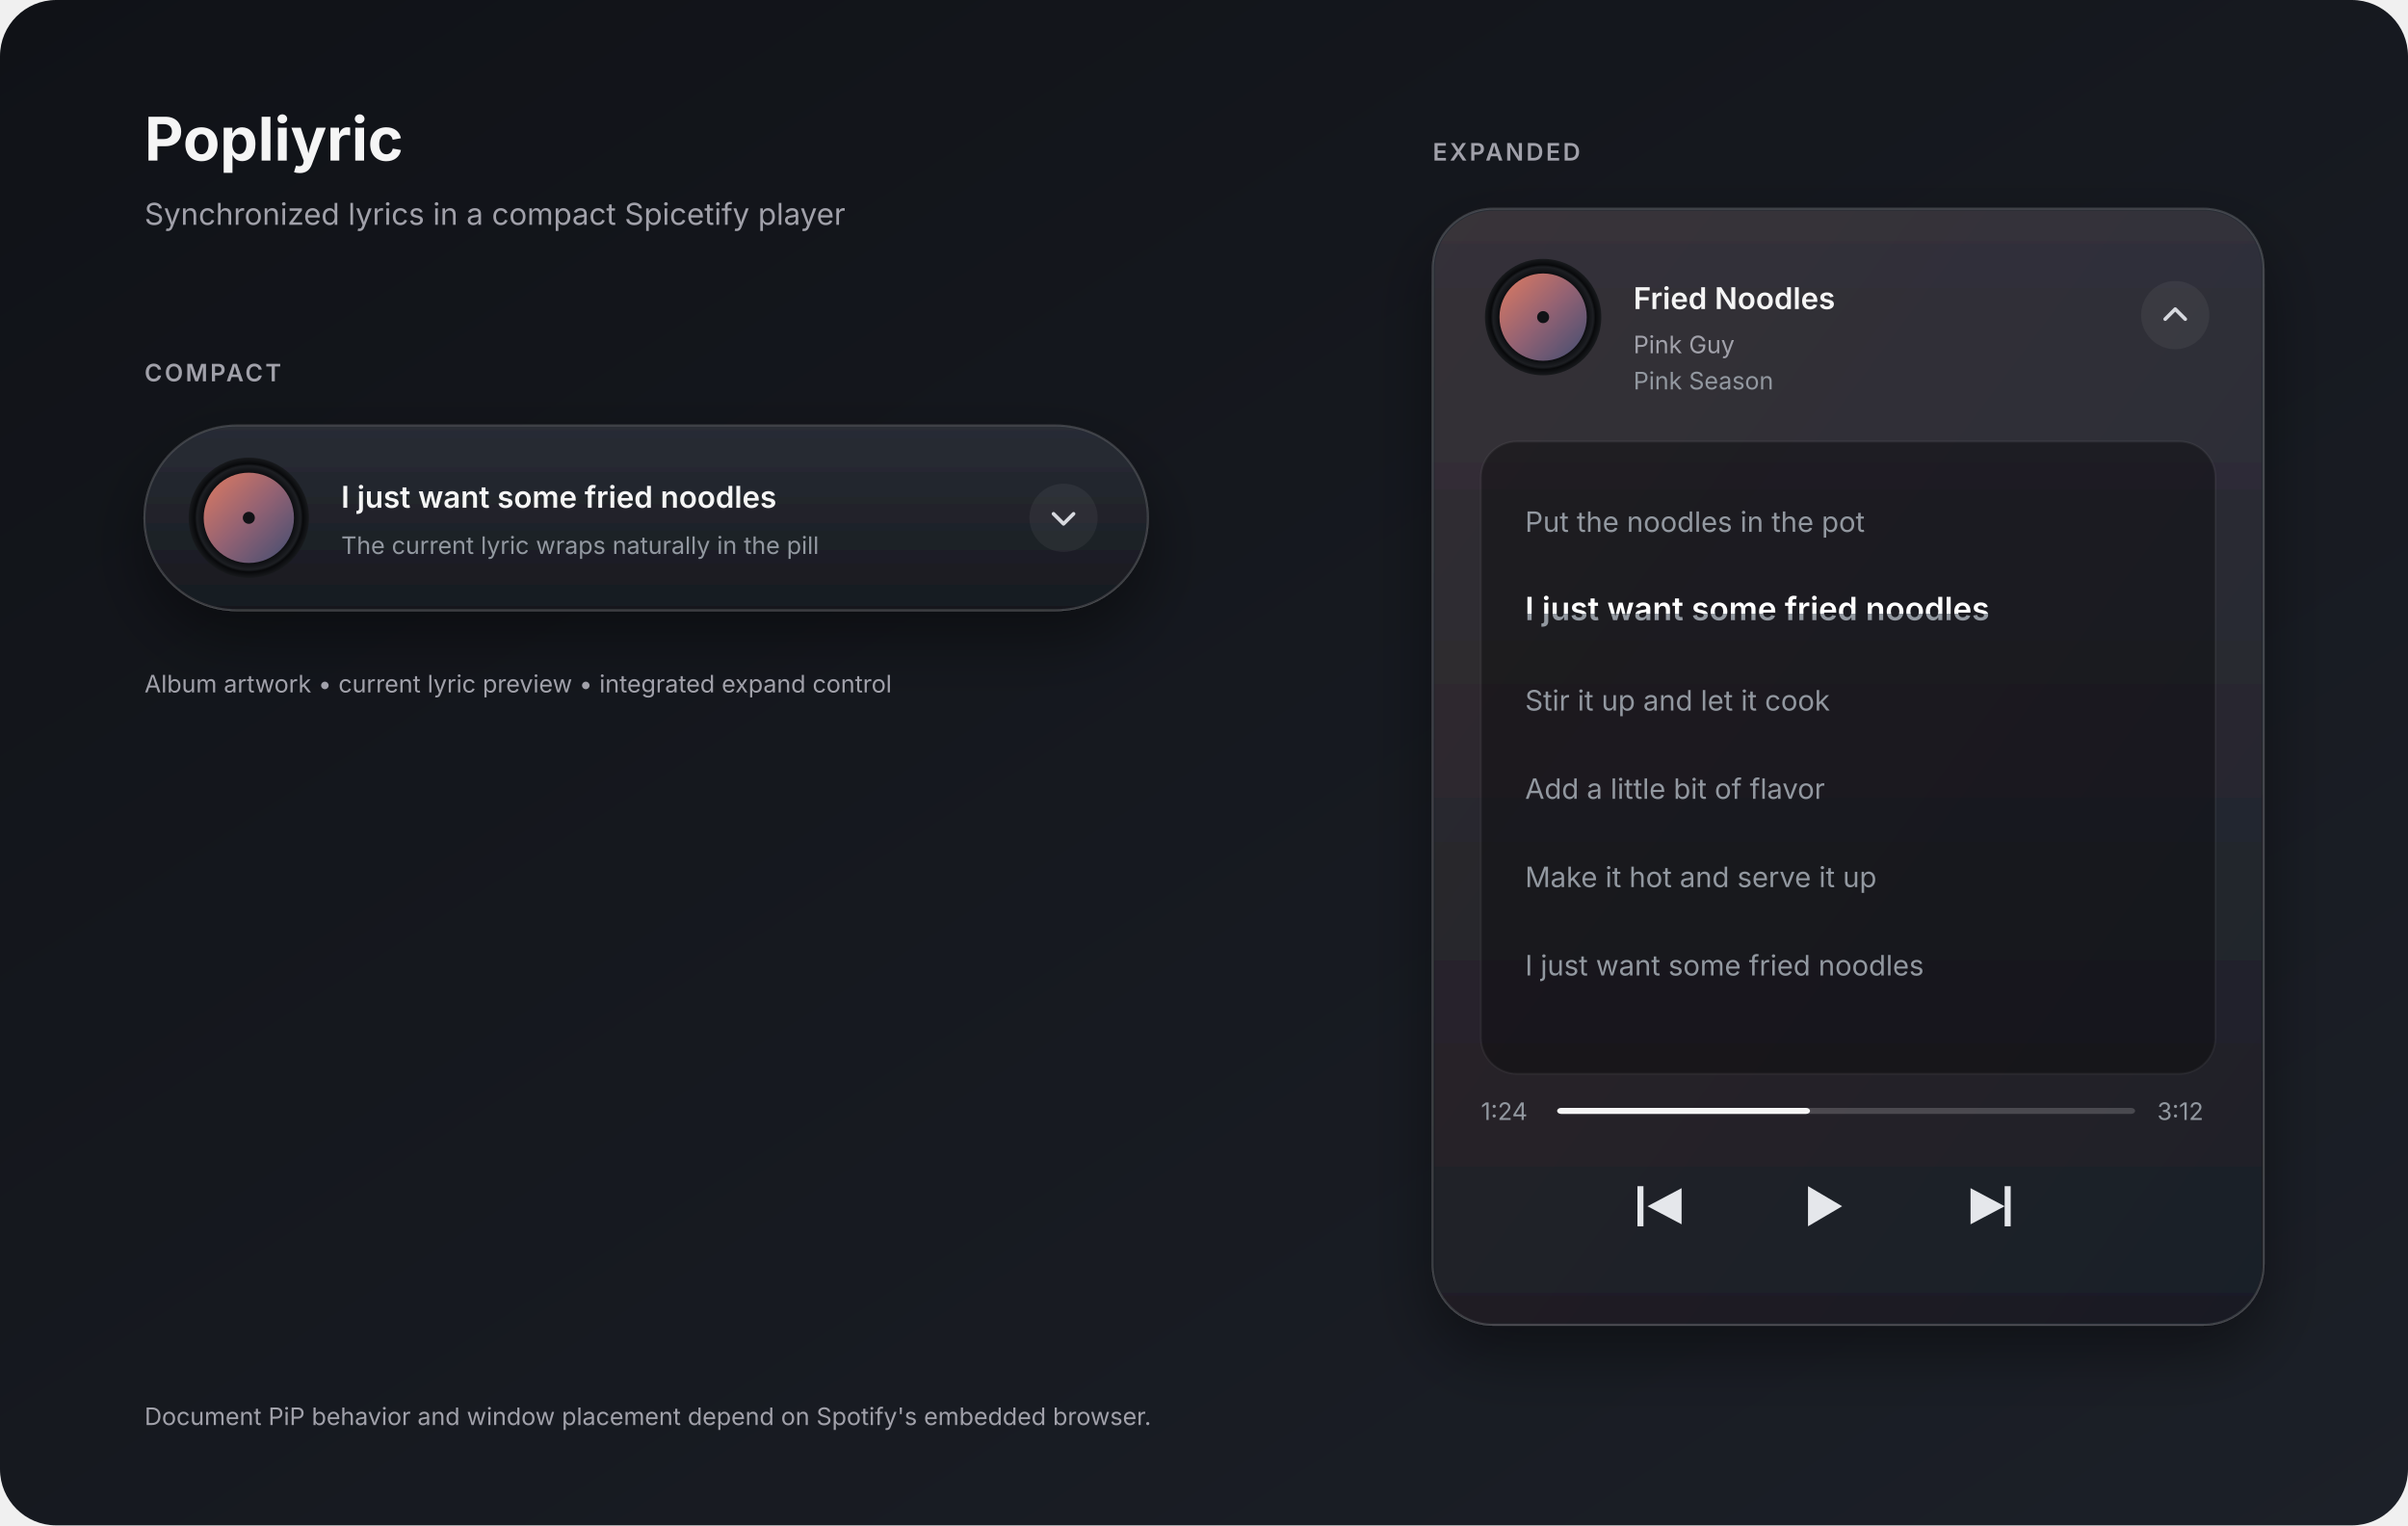
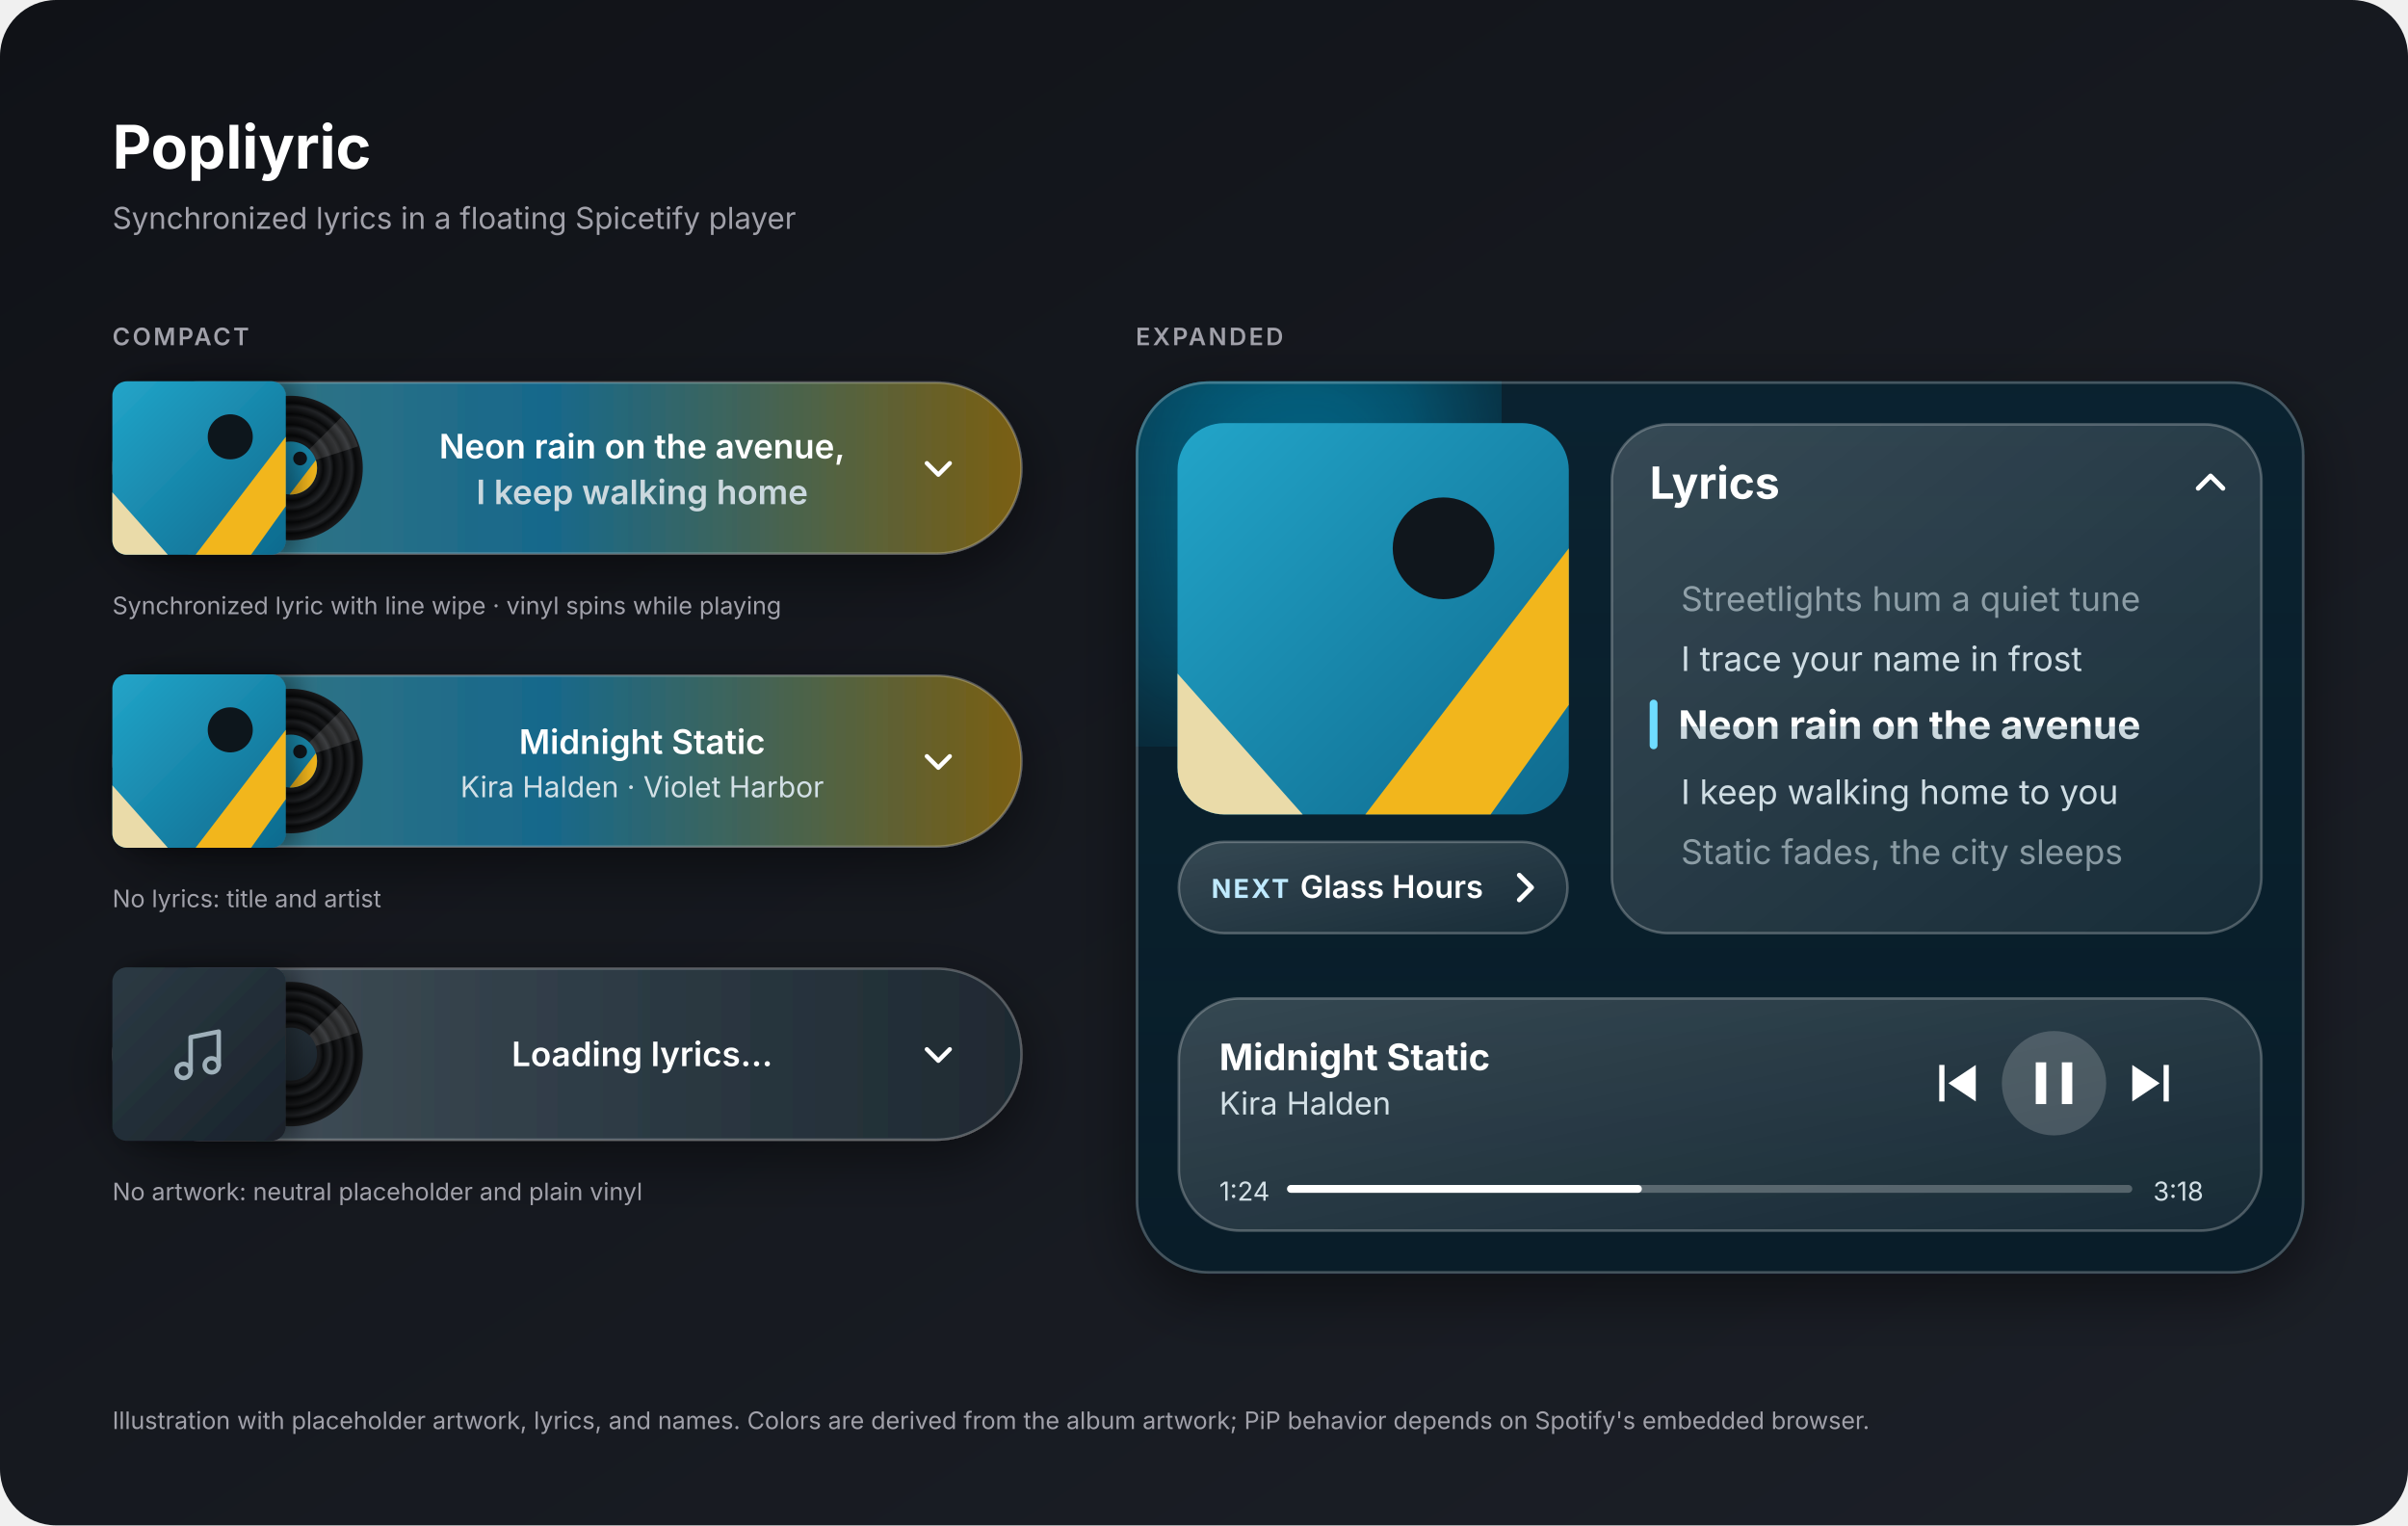
- <svg xmlns="http://www.w3.org/2000/svg" width="1200" height="760" viewBox="0 0 1200 760" role="img" aria-labelledby="title description">
+ <svg xmlns="http://www.w3.org/2000/svg" xmlns:xlink="http://www.w3.org/1999/xlink" width="1200" height="760" viewBox="0 0 1200 760" role="img" aria-labelledby="title description">
  <defs>
    <linearGradient id="backdrop" x1="0" y1="0" x2="1" y2="1">
      <stop stop-color="#101217" />
      <stop offset="1" stop-color="#1c2028" />
    </linearGradient>
-     <linearGradient id="accent" x1="0" y1="0" x2="1" y2="1">
-       <stop stop-color="#df7b61" />
-       <stop offset=".5" stop-color="#936273" />
-       <stop offset="1" stop-color="#404d72" />
+     <linearGradient id="art-bg" x1="0" y1="0" x2="1" y2="1">
+       <stop stop-color="#22a5c9" />
+       <stop offset="1" stop-color="#0f6a8e" />
    </linearGradient>
-     <linearGradient id="panel" x1="0" y1="0" x2="0" y2="1">
-       <stop stop-color="#292d35" />
-       <stop offset="1" stop-color="#17191f" />
+     <linearGradient id="art-none" x1="0" y1="0" x2="1" y2="1">
+       <stop stop-color="#2c3a44" />
+       <stop offset="1" stop-color="#1a232b" />
+     </linearGradient>
+     <linearGradient id="pill-color" x1="0" y1="0" x2="1" y2="0">
+       <stop stop-color="#3f7a82" />
+       <stop offset=".48" stop-color="#17688b" />
+       <stop offset="1" stop-color="#7a5f12" />
+     </linearGradient>
+     <linearGradient id="pill-neutral" x1="0" y1="0" x2="1" y2="0">
+       <stop stop-color="#46535c" />
+       <stop offset=".5" stop-color="#2f3d47" />
+       <stop offset="1" stop-color="#1f2a32" />
+     </linearGradient>
+     <linearGradient id="shade" x1="0" y1="0" x2="0" y2="1">
+       <stop stop-color="#06161f" stop-opacity=".4" />
+       <stop offset="1" stop-color="#06161f" stop-opacity=".65" />
+     </linearGradient>
+     <linearGradient id="glass" x1="0" y1="0" x2="1" y2="1">
+       <stop stop-color="#fff" stop-opacity=".18" />
+       <stop offset="1" stop-color="#fff" stop-opacity=".06" />
    </linearGradient>
    <linearGradient id="wipe" x1="0" y1="0" x2="0" y2="1">
-       <stop stop-color="#ffffff" />
-       <stop offset=".58" stop-color="#ffffff" />
-       <stop offset=".58" stop-color="#9298a0" />
-       <stop offset="1" stop-color="#9298a0" />
+       <stop stop-color="#fff" />
+       <stop offset=".58" stop-color="#fff" />
+       <stop offset=".58" stop-color="#cbd8de" />
+       <stop offset="1" stop-color="#cbd8de" />
    </linearGradient>
-     <radialGradient id="disc">
-       <stop offset=".55" stop-color="#0b0c0f" />
-       <stop offset=".57" stop-color="#27292d" />
-       <stop offset=".60" stop-color="#090a0d" />
-       <stop offset=".70" stop-color="#1d1f23" />
-       <stop offset=".73" stop-color="#090a0d" />
-       <stop offset=".86" stop-color="#1d1f23" />
-       <stop offset=".9" stop-color="#08090b" />
-       <stop offset="1" stop-color="#181a1d" />
+     <radialGradient id="grooves">
+       <stop offset="0" stop-color="#08090a" />
+       <stop offset=".4" stop-color="#1a1b1d" />
+       <stop offset=".45" stop-color="#08090a" />
+       <stop offset=".55" stop-color="#232528" />
+       <stop offset=".6" stop-color="#08090a" />
+       <stop offset=".7" stop-color="#1a1b1d" />
+       <stop offset=".75" stop-color="#08090a" />
+       <stop offset=".85" stop-color="#232528" />
+       <stop offset=".9" stop-color="#08090a" />
+       <stop offset="1" stop-color="#1a1b1d" />
    </radialGradient>
-     <filter id="shadow" x="-30%" y="-40%" width="160%" height="200%">
-       <feDropShadow dx="0" dy="14" stdDeviation="16" flood-color="#000" flood-opacity=".42" />
+     <filter id="shadow" x="-20%" y="-30%" width="140%" height="170%">
+       <feDropShadow dx="0" dy="8" stdDeviation="12" flood-color="#000" flood-opacity=".45" />
    </filter>
+     <filter id="cover-shadow" x="-30%" y="-30%" width="170%" height="160%">
+       <feDropShadow dx="5" dy="0" stdDeviation="5" flood-color="#000" flood-opacity=".4" />
+     </filter>
+     <filter id="soft" x="-40%" y="-40%" width="180%" height="180%">
+       <feGaussianBlur stdDeviation="38" />
+       <feColorMatrix type="saturate" values="1.5" />
+     </filter>
+     <symbol id="art" viewBox="0 0 100 100">
+       <rect width="100" height="100" fill="url(#art-bg)" />
+       <path d="M48 100L100 32v40L80 100z" fill="#f2b61c" />
+       <path d="M0 64v36h32z" fill="#eadba9" />
+       <circle cx="68" cy="32" r="13" fill="#10161c" />
+     </symbol>
+     <symbol id="note" viewBox="0 0 24 24">
+       <path d="M9 18V6l10-2v12" fill="none" stroke="#9fb0ba" stroke-width="1.6" stroke-linecap="round" stroke-linejoin="round" />
+       <circle cx="6.5" cy="18" r="2.5" fill="none" stroke="#9fb0ba" stroke-width="1.6" />
+       <circle cx="16.5" cy="16" r="2.5" fill="none" stroke="#9fb0ba" stroke-width="1.6" />
+     </symbol>
+     <symbol id="chevron-down" viewBox="0 0 16 16">
+       <path d="M3.25 6L8 10.75 12.75 6" fill="none" stroke="#fff" stroke-width="1.8" stroke-linecap="round" stroke-linejoin="round" />
+     </symbol>
+     <clipPath id="pill-cover-clip">
+       <rect width="72" height="72" rx="6" />
+     </clipPath>
+     <clipPath id="label-clip">
+       <circle cx="74" cy="36" r="11" />
+     </clipPath>
+     <clipPath id="card-clip">
+       <rect width="448" height="342" rx="28" />
+     </clipPath>
+     <clipPath id="large-cover-clip">
+       <rect x="16" y="16" width="150" height="150" rx="18" />
+     </clipPath>
    <style>
-       .ui{font-family:Inter,Segoe UI,Arial,sans-serif}.white{fill:#f5f5f5}.muted{fill:#a1a1aa}.dim{fill:#9298a0}.label{font-size:12px;font-weight:600;letter-spacing:1.2px}.title{font-size:15px;font-weight:600}.body{font-size:14px}.small{font-size:12px}
+       .ui{font-family:Inter,Segoe UI,Arial,sans-serif}.white{fill:#fff}.soft{fill:#d3e0e6}.muted{fill:#a1a1aa}.label{font-size:12px;font-weight:600;letter-spacing:1.2px}
    </style>
+     <g id="vinyl">
+       <circle cx="74" cy="36" r="30" fill="url(#grooves)" />
+       <path d="M74 36L95 15A30 30 0 0 1 102 27z" fill="#fff" opacity=".12" />
+     </g>
  </defs>
  <rect width="1200" height="760" rx="28" fill="url(#backdrop)" />
-   <text x="72" y="80" class="ui white" font-size="30" font-weight="650">Popliyric</text>
-   <text x="72" y="112" class="ui muted" font-size="15">Synchronized lyrics in a compact Spicetify player</text>
-   <text x="72" y="190" class="ui label muted">COMPACT</text>
-   <g filter="url(#shadow)">
-     <rect x="72" y="212" width="500" height="92" rx="46" fill="url(#panel)" stroke="#ffffff24" />
+   <text x="56" y="84" class="ui white" font-size="30" font-weight="700">Popliyric</text>
+   <text x="56" y="114" class="ui muted" font-size="15">Synchronized lyrics in a floating Spicetify player</text>
+   <text x="56" y="172" class="ui label muted">COMPACT</text>
+   <g transform="translate(56 190) scale(1.2)">
+     <rect x=".5" y=".5" width="377" height="71" rx="35.5" fill="url(#pill-color)" stroke="#fff" stroke-opacity=".24" filter="url(#shadow)" />
+     <use href="#vinyl" xlink:href="#vinyl" />
+     <g clip-path="url(#label-clip)">
+       <use href="#art" xlink:href="#art" x="63" y="25" width="22" height="22" />
+     </g>
+     <g filter="url(#cover-shadow)">
+       <g clip-path="url(#pill-cover-clip)">
+         <use href="#art" xlink:href="#art" width="72" height="72" />
+       </g>
+     </g>
+     <text x="220" y="32" text-anchor="middle" class="ui white" font-size="14" font-weight="600">Neon rain on the avenue,</text>
+     <text x="220" y="51" text-anchor="middle" class="ui" fill="#cbd8de" font-size="14" font-weight="600">I keep walking home</text>
+     <use href="#chevron-down" xlink:href="#chevron-down" x="335" y="28" width="16" height="16" />
  </g>
-   <circle cx="124" cy="258" r="30" fill="url(#disc)" />
-   <circle cx="124" cy="258" r="22.5" fill="url(#accent)" />
-   <circle cx="124" cy="258" r="3" fill="#111216" />
-   <text x="170" y="253" class="ui white title">I just want some fried noodles</text>
-   <text x="170" y="276" class="ui dim small">The current lyric wraps naturally in the pill</text>
-   <circle cx="530" cy="258" r="17" fill="#ffffff0d" />
-   <path d="M525 256l5 5 5-5" fill="none" stroke="#d7d9df" stroke-width="1.8" stroke-linecap="round" stroke-linejoin="round" />
-   <text x="72" y="345" class="ui muted small">Album artwork • current lyric preview • integrated expand control</text>
-   <text x="714" y="80" class="ui label muted">EXPANDED</text>
-   <g filter="url(#shadow)">
-     <rect x="714" y="104" width="414" height="556" rx="30" fill="url(#panel)" stroke="#ffffff24" />
+   <text x="56" y="306" class="ui muted" font-size="12">Synchronized lyric with line wipe · vinyl spins while playing</text>
+   <g transform="translate(56 336) scale(1.2)">
+     <rect x=".5" y=".5" width="377" height="71" rx="35.5" fill="url(#pill-color)" stroke="#fff" stroke-opacity=".24" filter="url(#shadow)" />
+     <use href="#vinyl" xlink:href="#vinyl" />
+     <g clip-path="url(#label-clip)">
+       <use href="#art" xlink:href="#art" x="63" y="25" width="22" height="22" />
+     </g>
+     <g filter="url(#cover-shadow)">
+       <g clip-path="url(#pill-cover-clip)">
+         <use href="#art" xlink:href="#art" width="72" height="72" />
+       </g>
+     </g>
+     <text x="220" y="33" text-anchor="middle" class="ui white" font-size="14" font-weight="600">Midnight Static</text>
+     <text x="220" y="51" text-anchor="middle" class="ui soft" font-size="12">Kira Halden · Violet Harbor</text>
+     <use href="#chevron-down" xlink:href="#chevron-down" x="335" y="28" width="16" height="16" />
  </g>
-   <rect x="715" y="105" width="412" height="555" rx="29" fill="url(#accent)" opacity=".08" />
-   <circle cx="769" cy="158" r="29" fill="url(#disc)" />
-   <circle cx="769" cy="158" r="21.75" fill="url(#accent)" />
-   <circle cx="769" cy="158" r="3" fill="#111216" />
-   <text x="814" y="154" class="ui white title">Fried Noodles</text>
-   <text x="814" y="176" class="ui muted small">Pink Guy</text>
-   <text x="814" y="194" class="ui dim small">Pink Season</text>
-   <circle cx="1084" cy="157" r="17" fill="#ffffff0d" />
-   <path d="M1079 159l5-5 5 5" fill="none" stroke="#d7d9df" stroke-width="1.8" stroke-linecap="round" stroke-linejoin="round" />
-   <rect x="738" y="220" width="366" height="315" rx="18" fill="#07080b70" stroke="#ffffff0d" />
-   <text x="760" y="265" class="ui dim body">Put the noodles in the pot</text>
-   <text x="760" y="309" class="ui" font-size="16" font-weight="600" fill="url(#wipe)">I just want some fried noodles</text>
-   <text x="760" y="354" class="ui dim body">Stir it up and let it cook</text>
-   <text x="760" y="398" class="ui dim body">Add a little bit of flavor</text>
-   <text x="760" y="442" class="ui dim body">Make it hot and serve it up</text>
-   <text x="760" y="486" class="ui dim body">I just want some fried noodles</text>
-   <text x="738" y="558" class="ui dim small">1:24</text>
-   <rect x="776" y="552" width="288" height="3" rx="2" fill="#ffffff2e" />
-   <rect x="776" y="552" width="126" height="3" rx="2" fill="#f5f5f5" />
-   <text x="1075" y="558" class="ui dim small">3:12</text>
-   <g class="ui" fill="#e5e7eb">
-     <path d="M816 591h3v20h-3zM838 592v18l-17-9z" />
-     <path d="M982 592v18l17-9zM999 591h3v20h-3z" />
+   <text x="56" y="452" class="ui muted" font-size="12">No lyrics: title and artist</text>
+   <g transform="translate(56 482) scale(1.2)">
+     <rect x=".5" y=".5" width="377" height="71" rx="35.5" fill="url(#pill-neutral)" stroke="#fff" stroke-opacity=".24" filter="url(#shadow)" />
+     <use href="#vinyl" xlink:href="#vinyl" />
+     <circle cx="74" cy="36" r="11" fill="url(#art-none)" />
+     <g filter="url(#cover-shadow)">
+       <rect width="72" height="72" rx="6" fill="url(#art-none)" />
+     </g>
+     <use href="#note" xlink:href="#note" x="22" y="22" width="28" height="28" />
+     <text x="220" y="41" text-anchor="middle" class="ui white" font-size="14" font-weight="600">Loading lyrics…</text>
+     <use href="#chevron-down" xlink:href="#chevron-down" x="335" y="28" width="16" height="16" />
  </g>
-   <path d="M901 591v20l17-10z" fill="#e5e7eb" />
-   <text x="72" y="710" class="ui muted small">Document PiP behavior and window placement depend on Spotify's embedded browser.</text>
+   <text x="56" y="598" class="ui muted" font-size="12">No artwork: neutral placeholder and plain vinyl</text>
+   <text x="566" y="172" class="ui label muted">EXPANDED</text>
+   <g transform="translate(566 190) scale(1.3)">
+     <g filter="url(#shadow)">
+       <rect width="448" height="342" rx="28" fill="#0b2a3a" />
+     </g>
+     <g clip-path="url(#card-clip)">
+       <use href="#art" xlink:href="#art" x="-60" y="-60" width="568" height="462" preserveAspectRatio="none" filter="url(#soft)" opacity=".95" />
+       <rect width="448" height="342" fill="url(#shade)" />
+     </g>
+     <rect x=".5" y=".5" width="447" height="341" rx="27.5" fill="none" stroke="#fff" stroke-opacity=".24" />
+     <g clip-path="url(#large-cover-clip)">
+       <use href="#art" xlink:href="#art" x="16" y="16" width="150" height="150" />
+     </g>
+     <rect x="16.5" y="176.5" width="149" height="35" rx="17.5" fill="url(#glass)" stroke="#fff" stroke-opacity=".25" />
+     <text x="29" y="198" class="ui" fill="#bfeaff" font-size="10" font-weight="700" letter-spacing=".8">NEXT</text>
+     <text x="63" y="198" class="ui white" font-size="12" font-weight="600">Glass Hours</text>
+     <path d="M147 189.25L151.75 194 147 198.75" fill="none" stroke="#fff" stroke-width="1.8" stroke-linecap="round" stroke-linejoin="round" />
+     <rect x="182.5" y="16.5" width="249" height="195" rx="21.5" fill="url(#glass)" stroke="#fff" stroke-opacity=".25" />
+     <text x="197" y="45" class="ui white" font-size="17" font-weight="700">Lyrics</text>
+     <path d="M407.25 41L412 36.25 416.75 41" fill="none" stroke="#fff" stroke-width="1.8" stroke-linecap="round" stroke-linejoin="round" />
+     <text x="209" y="88" class="ui" fill="#cfdde4" font-size="13" opacity=".6">Streetlights hum a quiet tune</text>
+     <text x="209" y="111" class="ui" fill="#cfdde4" font-size="13">I trace your name in frost</text>
+     <rect x="197" y="122" width="3" height="19" rx="1.5" fill="#6fdcff" />
+     <text x="208" y="137" class="ui" fill="url(#wipe)" font-size="15" font-weight="700">Neon rain on the avenue</text>
+     <text x="209" y="162" class="ui" fill="#cfdde4" font-size="13">I keep walking home to you</text>
+     <text x="209" y="185" class="ui" fill="#cfdde4" font-size="13" opacity=".6">Static fades, the city sleeps</text>
+     <rect x="16.5" y="236.5" width="415" height="89" rx="23.5" fill="url(#glass)" stroke="#fff" stroke-opacity=".25" />
+     <text x="32" y="264" class="ui white" font-size="14" font-weight="700">Midnight Static</text>
+     <text x="32" y="281" class="ui soft" font-size="12">Kira Halden</text>
+     <path d="M308 262h2v14h-2zM322 262v14l-10.5-7z" fill="#fff" />
+     <circle cx="352" cy="269" r="20" fill="#fff" fill-opacity=".18" />
+     <path d="M345 261h4v16h-4zM355 261h4v16h-4z" fill="#fff" />
+     <path d="M394 262h2v14h-2zM382 262v14l10.5-7z" fill="#fff" />
+     <text x="32" y="314" class="ui soft" font-size="10">1:24</text>
+     <rect x="58" y="308" width="324" height="3" rx="1.5" fill="#fff" fill-opacity=".25" />
+     <rect x="58" y="308" width="136" height="3" rx="1.5" fill="#fff" />
+     <text x="390" y="314" class="ui soft" font-size="10">3:18</text>
+   </g>
+   <text x="56" y="712" class="ui muted" font-size="12">Illustration with placeholder artwork, lyrics, and names. Colors are derived from the album artwork; PiP behavior depends on Spotify's embedded browser.</text>
</svg>
